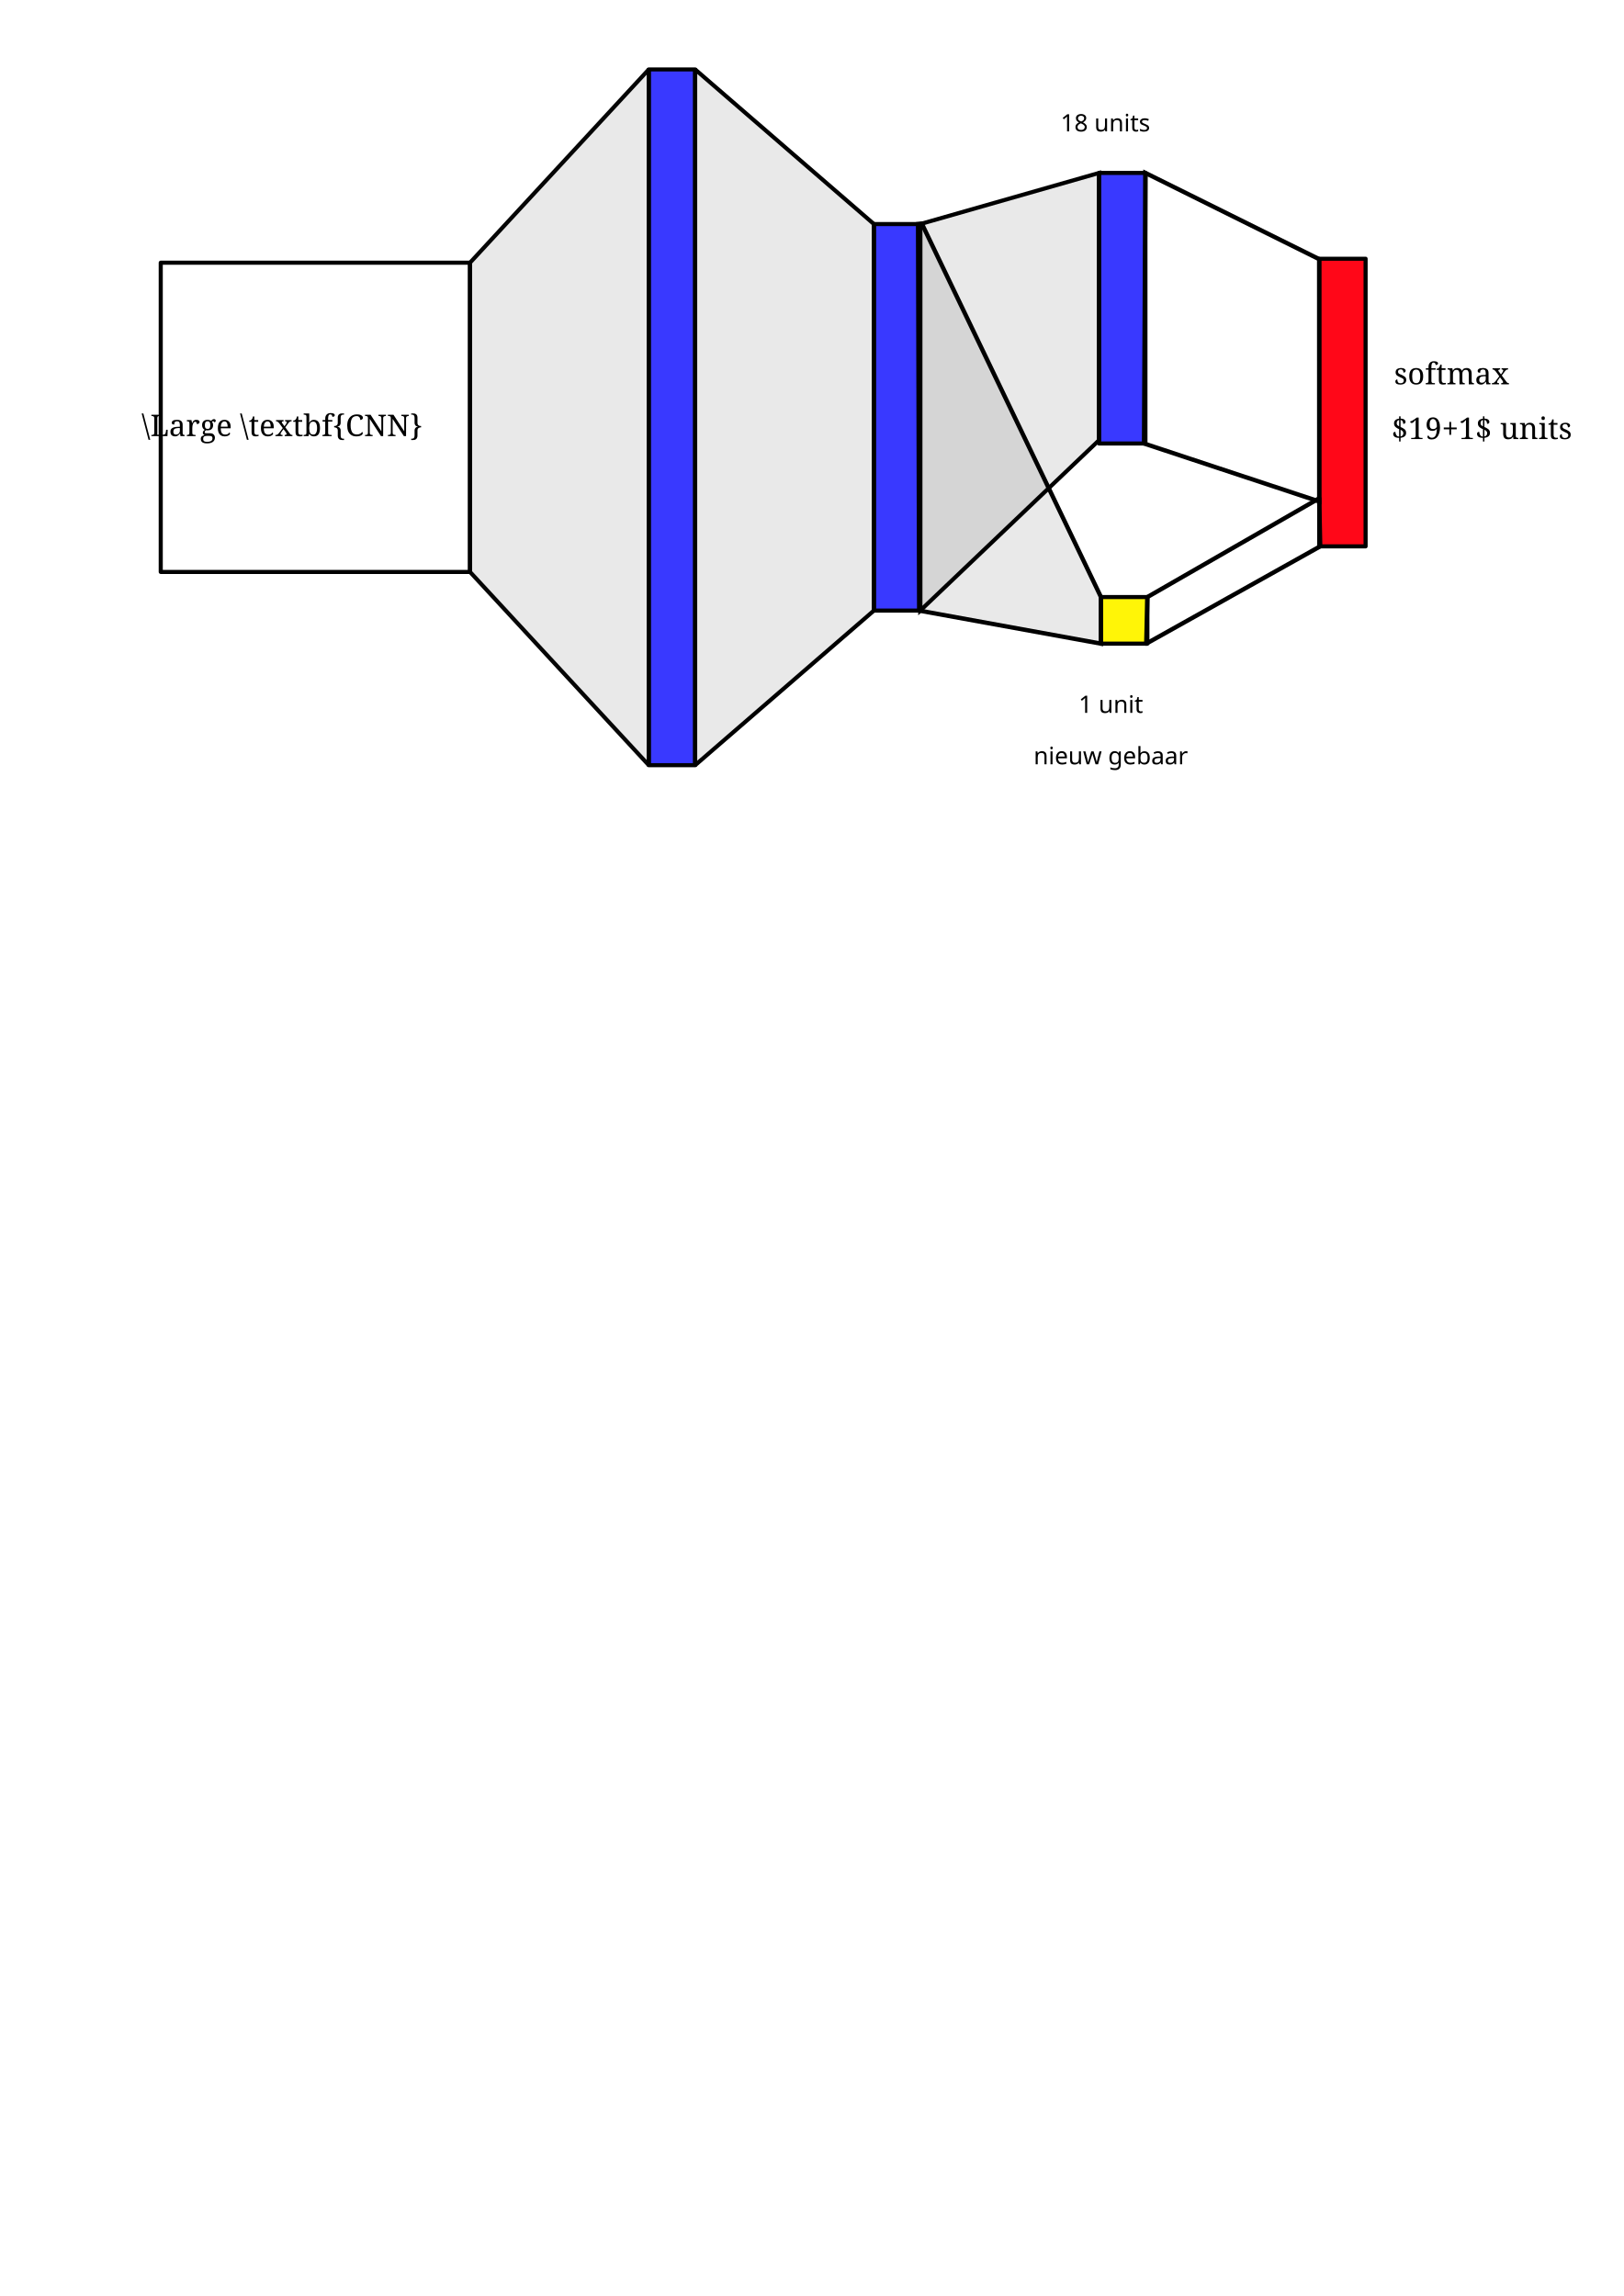
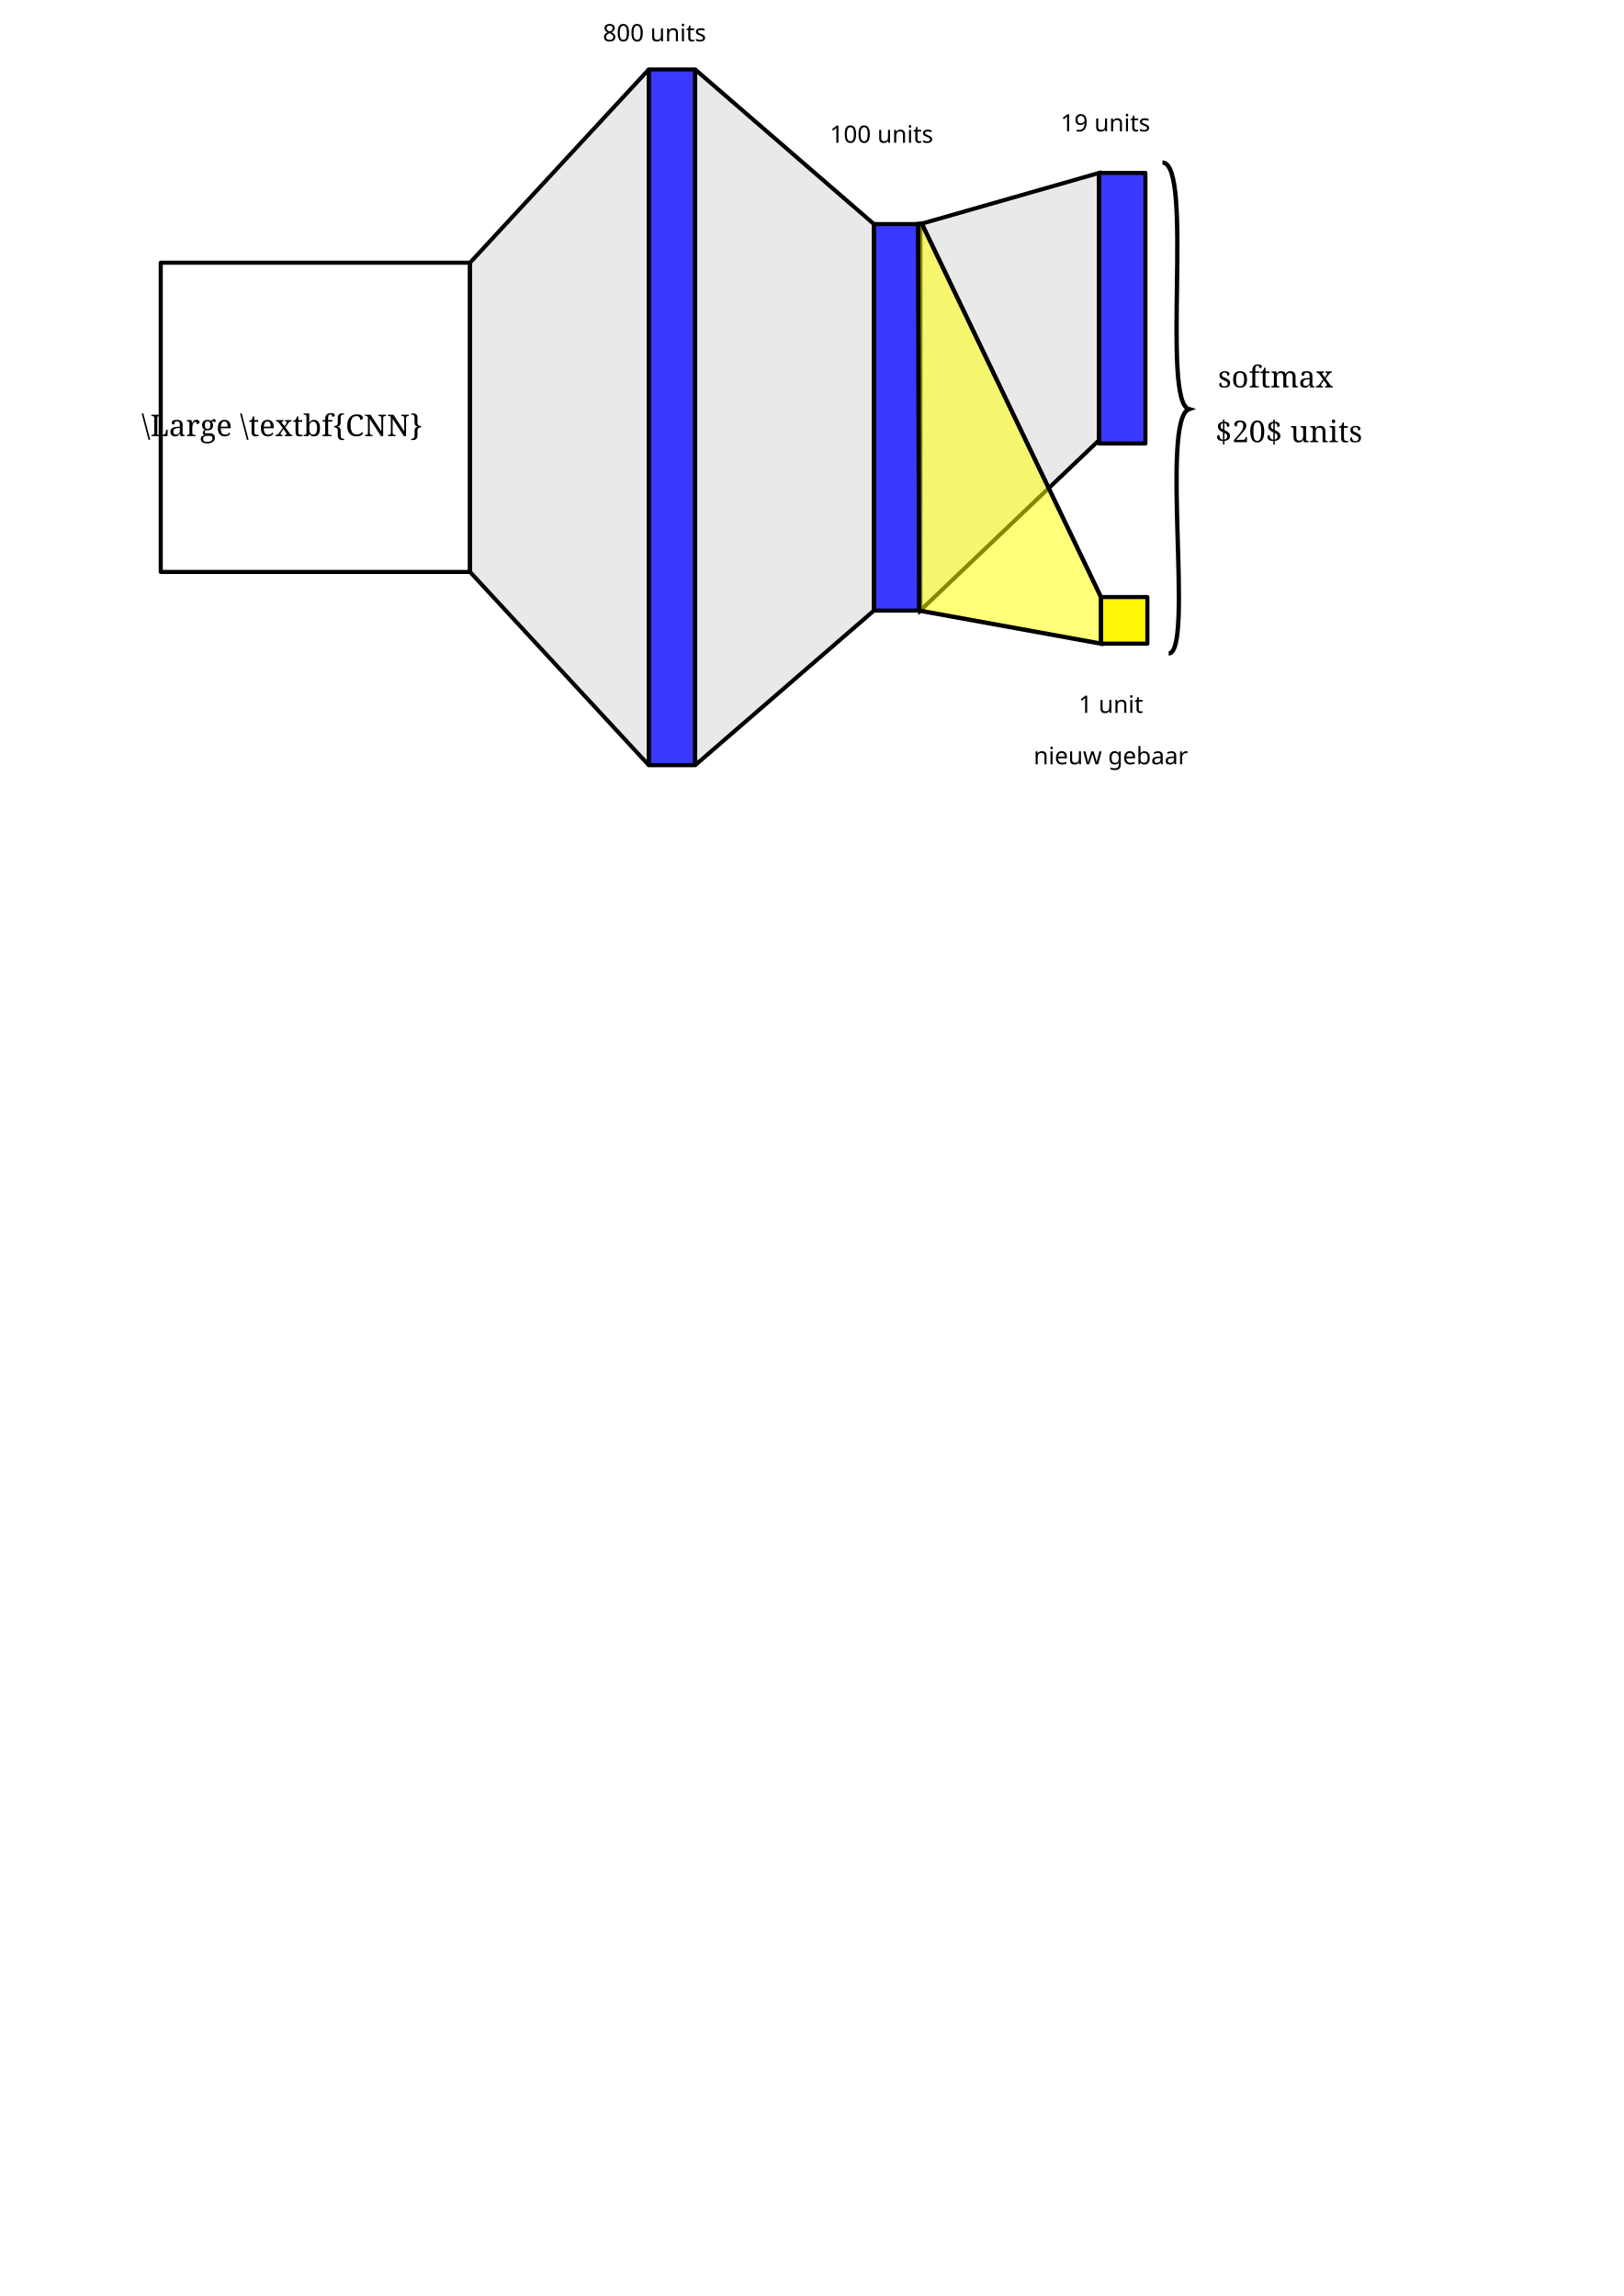
<svg xmlns="http://www.w3.org/2000/svg" width="210mm" height="297mm" viewBox="0 0 210 297" version="1.1" id="svg8">
  <defs id="defs2" />
  <g id="layer1">
    <g id="g5045" transform="translate(-0.3779762,11.01488)">
      <rect y="22.967" x="21.167" height="40" width="40" id="rect5036" style="fill:none;fill-opacity:0.138;stroke:#000000;stroke-width:0.529;stroke-linecap:butt;stroke-linejoin:round;stroke-miterlimit:4;stroke-dasharray:none;stroke-dashoffset:0;stroke-opacity:1;paint-order:normal" />
      <text id="text5040" y="45.402" x="40.397" style="font-size:3.881px;font-style:normal;font-variant:normal;font-weight:normal;font-stretch:normal;text-align:center;line-height:1.25;letter-spacing:0px;word-spacing:0px;text-anchor:middle;fill:#000000;fill-opacity:1;stroke:none;font-family:serif;-inkscape-font-specification:serif" xml:space="preserve">
        <tspan style="font-size:3.881px" y="45.402" x="40.397" id="tspan5038">\Large \textbf{CNN}</tspan>
      </text>
    </g>
    <rect style="fill:#0000ff;fill-opacity:0.775;stroke:#000000;stroke-width:0.529;stroke-linecap:butt;stroke-linejoin:round;stroke-miterlimit:4;stroke-dasharray:none;stroke-dashoffset:0;stroke-opacity:1;paint-order:normal" id="rect5047" width="6" height="90" x="83.907" y="8.982" />
    <rect style="fill:#0000ff;fill-opacity:0.776;stroke:#000000;stroke-width:0.529;stroke-linecap:butt;stroke-linejoin:round;stroke-miterlimit:4;stroke-dasharray:none;stroke-dashoffset:0;stroke-opacity:1;paint-order:normal" id="rect5047-1" width="6" height="50" x="113.025" y="28.982" />
    <rect style="fill:#3939ff;fill-opacity:1;stroke:#000000;stroke-width:0.529;stroke-linecap:butt;stroke-linejoin:round;stroke-miterlimit:4;stroke-opacity:1;stroke-dasharray:none;stroke-dashoffset:0" id="rect5047-1-0" width="6" height="35" x="142.143" y="22.371" />
    <path style="fill:#000000;fill-opacity:0.086;stroke:#000000;stroke-width:0.529;stroke-linecap:butt;stroke-linejoin:bevel;stroke-miterlimit:4;stroke-dasharray:none;stroke-opacity:0.974" d="M 60.789,33.982 83.907,8.982 V 98.982 L 60.789,73.982 Z" id="path5079" />
    <path style="fill:#000000;stroke:#000000;stroke-width:0.529;stroke-linecap:butt;stroke-linejoin:bevel;stroke-opacity:1;stroke-miterlimit:4;stroke-dasharray:none;fill-opacity:0.086" d="M 89.907,8.982 113.025,28.982 v 50 L 89.907,98.982 Z" id="path6548" />
    <path style="fill:#000000;stroke:#000000;stroke-width:0.529;stroke-linecap:butt;stroke-linejoin:miter;stroke-miterlimit:4;stroke-opacity:1;stroke-dasharray:none;fill-opacity:0.086" d="m 119.025,28.982 23.118,-6.611 0,34.572 -23.118,22.039 z" id="path6550" />
-     <g id="g6608" transform="translate(44.75874,-52.71495)">
+     <g id="g6608" transform="translate(21.97937,-52.31178)">
      <g id="g6614">
        <text xml:space="preserve" style="font-size:10.583px;font-style:normal;font-variant:normal;font-weight:normal;font-stretch:normal;text-align:start;line-height:1.25;letter-spacing:0px;word-spacing:0px;text-anchor:start;fill:#000000;fill-opacity:1;stroke:none;font-family:serif;-inkscape-font-specification:serif" x="135.541" y="102.431" id="text6598">
          <tspan id="tspan6596" x="135.541" y="102.431" style="font-size:3.881px;text-align:start;text-anchor:start">softmax</tspan>
        </text>
        <text xml:space="preserve" style="font-size:10.583px;font-style:normal;font-variant:normal;font-weight:normal;font-stretch:normal;text-align:start;line-height:1.25;letter-spacing:0px;word-spacing:0px;text-anchor:start;fill:#000000;fill-opacity:1;stroke:none;font-family:serif;-inkscape-font-specification:serif" x="135.212" y="109.513" id="text6602">
-           <tspan id="tspan6600" x="135.212" y="109.513" style="font-size:3.881px;text-align:start;text-anchor:start">$19+1$ units</tspan>
+           <tspan x="135.212" y="109.513" style="font-size:3.881px;text-align:start;text-anchor:start" id="tspan11344">$20$ units</tspan>
        </text>
      </g>
    </g>
    <rect style="fill:#fff400;fill-opacity:0.972;stroke:#000000;stroke-width:0.529;stroke-linecap:butt;stroke-linejoin:round;stroke-miterlimit:4;stroke-opacity:1;stroke-dasharray:none;stroke-dashoffset:0" id="rect5047-1-0-3" width="6" height="6.024" x="142.395" y="77.235" />
-     <path style="fill:#000000;stroke:#000000;stroke-width:2;stroke-linecap:butt;stroke-linejoin:miter;stroke-miterlimit:4;stroke-opacity:1;stroke-dasharray:none;fill-opacity:0.086" d="m 422.439,102.493 82.108,171.176 0,21.344 -83.314,-15.154 -0.502,-177.165 z" id="path4373" transform="matrix(0.2822222,0,0,0.2822222,-1.3919578e-6,0)" />
-     <rect style="fill:#ff0012;fill-opacity:0.972;stroke:#000000;stroke-width:0.529;stroke-linecap:butt;stroke-linejoin:round;stroke-miterlimit:4;stroke-opacity:1;stroke-dasharray:none;stroke-dashoffset:0" id="rect5047-1-0-6" width="6" height="37.205" x="170.618" y="33.469" />
-     <path style="fill:none;stroke:#000000;stroke-width:2;stroke-linecap:butt;stroke-linejoin:miter;stroke-miterlimit:4;stroke-opacity:1;stroke-dasharray:none" d="m 524.916,79.267 79.637,39.523 0.03,111.078 -80.297,-26.586 z" id="path4393" transform="matrix(0.2822222,0,0,0.2822222,-1.3919578e-6,0)" />
-     <path style="fill:none;stroke:#000000;stroke-width:2;stroke-linecap:round;stroke-linejoin:round;stroke-miterlimit:4;stroke-opacity:1;stroke-dasharray:none" d="M 525.801,273.669 525.303,295.012 605,250.42 604.553,228.391 z" id="path4395" transform="matrix(0.2822222,0,0,0.2822222,-1.3919578e-6,0)" />
+     <path style="fill:#ffff00;stroke:#000000;stroke-width:2;stroke-linecap:butt;stroke-linejoin:miter;stroke-miterlimit:4;stroke-opacity:1;stroke-dasharray:none;fill-opacity:0.53" d="m 422.439,102.493 82.108,171.176 0,21.344 -83.314,-15.154 -0.502,-177.165 z" id="path4373" transform="matrix(0.2822222,0,0,0.2822222,-1.3919578e-6,0)" />
    <text xml:space="preserve" style="font-size:3.104px;font-style:normal;font-weight:normal;text-align:center;line-height:125%;letter-spacing:0px;word-spacing:0px;writing-mode:lr-tb;text-anchor:middle;fill:#000000;fill-opacity:1;stroke:none;font-family:Sans" x="144.982" y="17" id="text4397">
-       <tspan id="tspan4399" x="144.982" y="17" style="text-align:center;text-anchor:middle">18 units</tspan>
+       <tspan id="tspan4399" x="144.982" y="17" style="text-align:center;text-anchor:middle">19 units</tspan>
    </text>
    <text xml:space="preserve" style="font-size:3.104px;font-style:normal;font-weight:normal;text-align:center;line-height:125%;letter-spacing:0px;word-spacing:0px;writing-mode:lr-tb;text-anchor:middle;fill:#000000;fill-opacity:1;stroke:none;font-family:Sans" x="145.685" y="92.216" id="text4401">
      <tspan id="tspan4403" x="145.685" y="92.216" style="text-align:center;text-anchor:middle">1 unit</tspan>
    </text>
    <text xml:space="preserve" style="font-size:3.104px;font-style:normal;font-weight:normal;text-align:center;line-height:125%;letter-spacing:0px;word-spacing:0px;writing-mode:lr-tb;text-anchor:middle;fill:#000000;fill-opacity:1;stroke:none;font-family:Sans" x="145.678" y="98.87" id="text4464">
      <tspan id="tspan4466" x="145.678" y="98.87">nieuw gebaar</tspan>
    </text>
+     <path style="fill:none;stroke:#000000;stroke-width:0.564;stroke-linecap:butt;stroke-linejoin:miter;stroke-opacity:1;stroke-miterlimit:4;stroke-dasharray:none" d="m 150.344,21.027 c 4.083,0.06 -0.2,30.925 3.427,31.901 -3.728,1.375 0.682,31.542 -2.621,31.599" id="path12116" />
+     <text xml:space="preserve" style="font-size:3.104px;font-style:normal;font-weight:normal;text-align:center;line-height:125%;letter-spacing:0px;word-spacing:0px;writing-mode:lr-tb;text-anchor:middle;fill:#000000;fill-opacity:1;stroke:none;font-family:Sans" x="86.667" y="5.35" id="text12118">
+       <tspan id="tspan12120" x="86.667" y="5.35">800 units</tspan>
+     </text>
+     <text xml:space="preserve" style="font-size:3.104px;font-style:normal;font-weight:normal;text-align:center;line-height:125%;letter-spacing:0px;word-spacing:0px;writing-mode:lr-tb;text-anchor:middle;fill:#000000;fill-opacity:1;stroke:none;font-family:Sans" x="116.031" y="18.47" id="text12122">
+       <tspan id="tspan12124" x="116.031" y="18.47">100 units</tspan>
+     </text>
  </g>
</svg>
